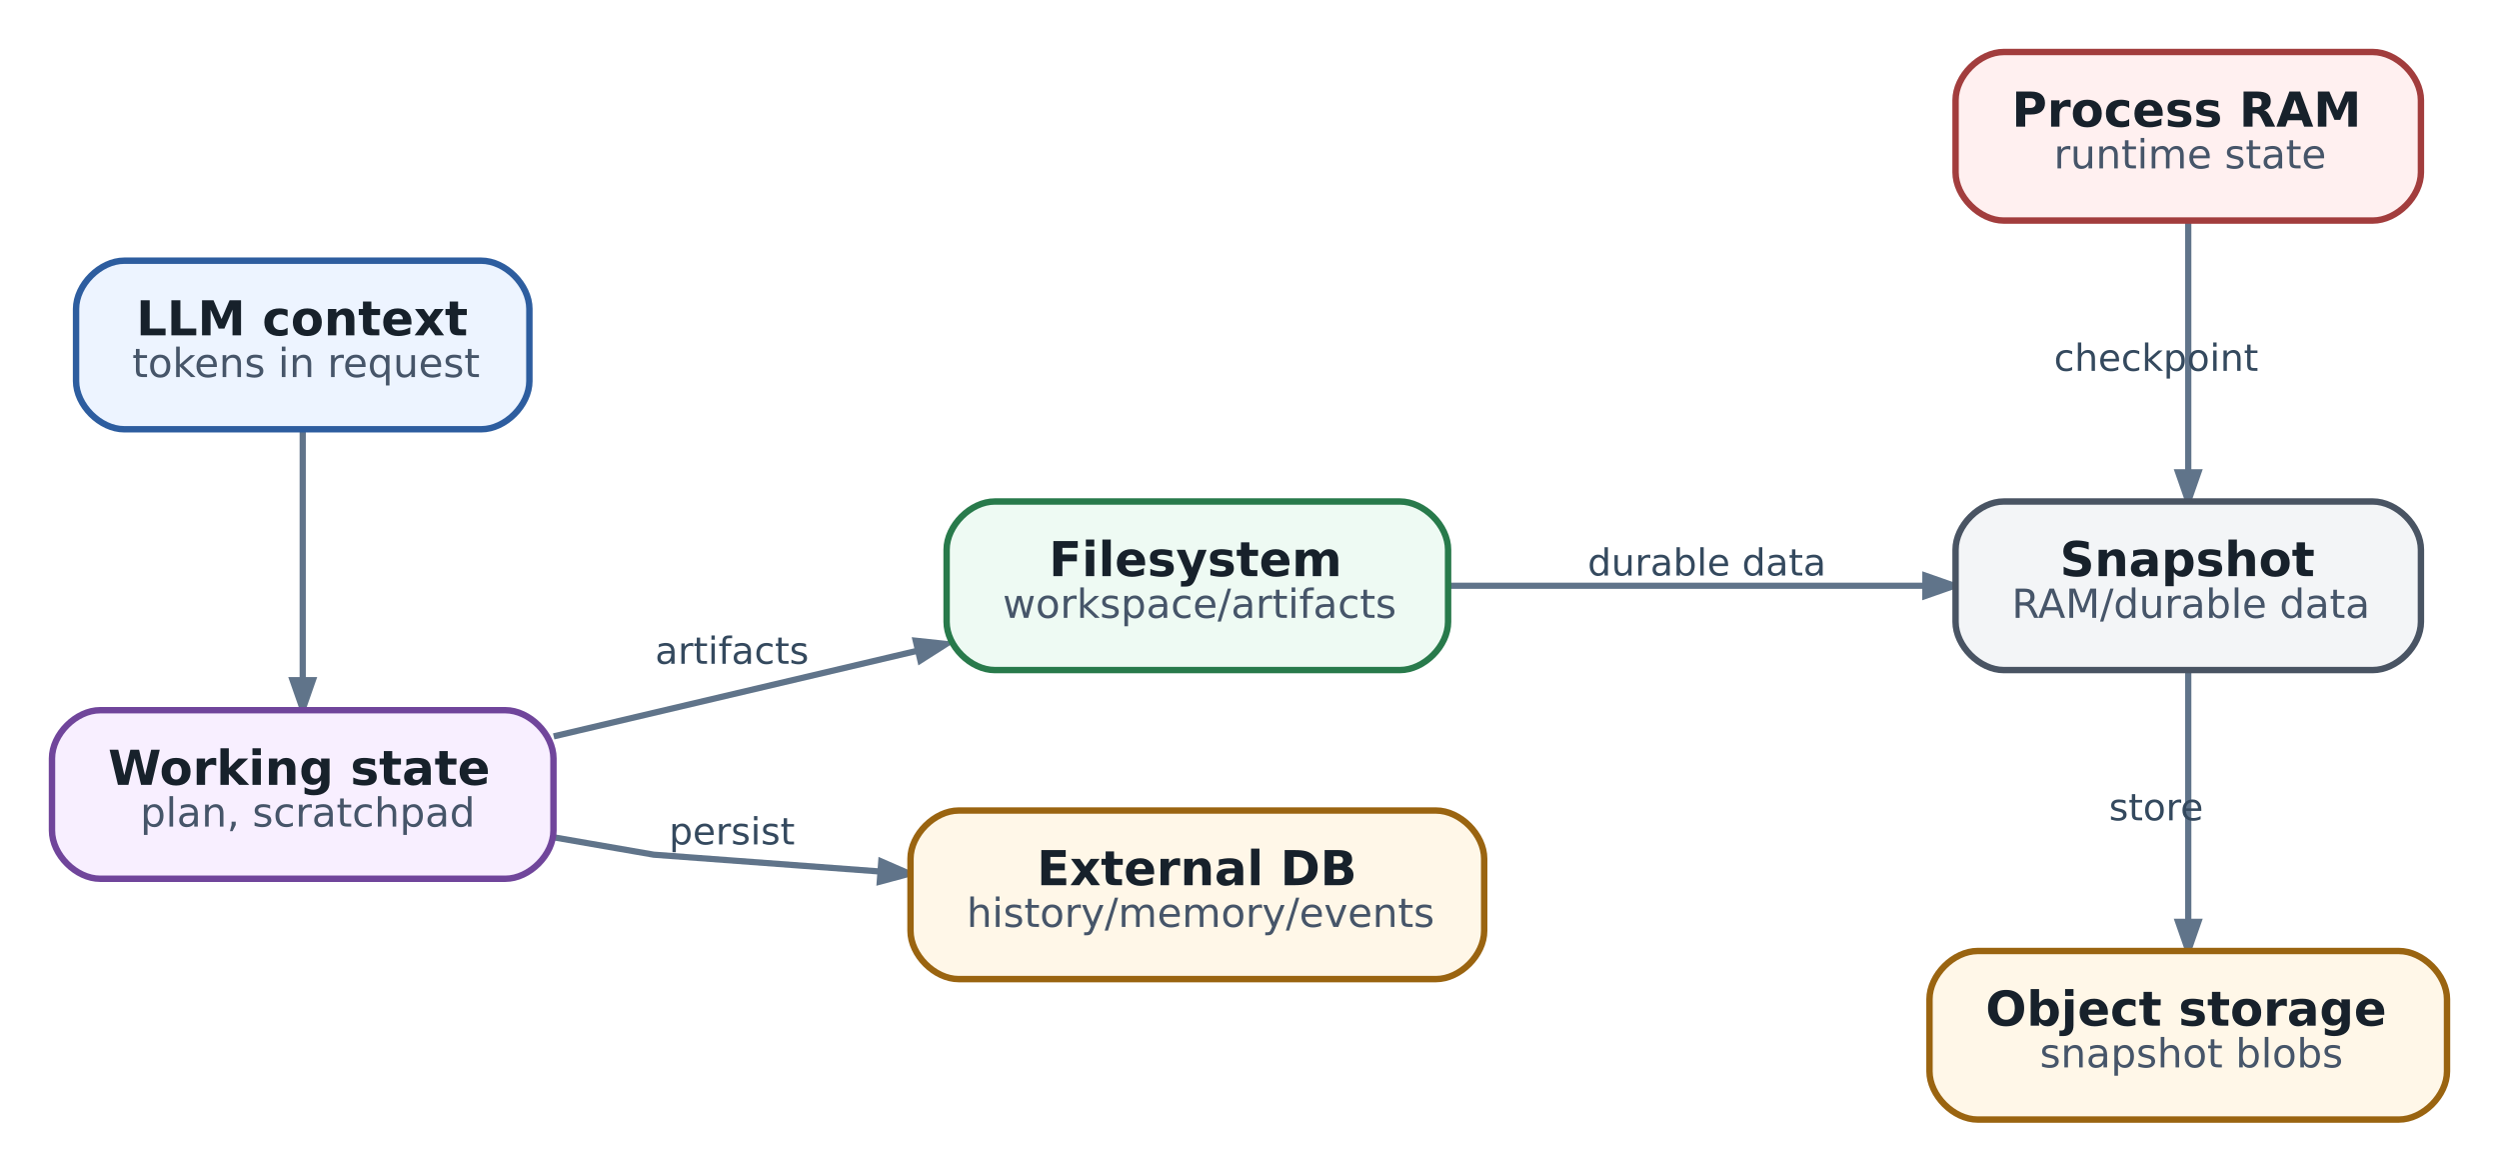
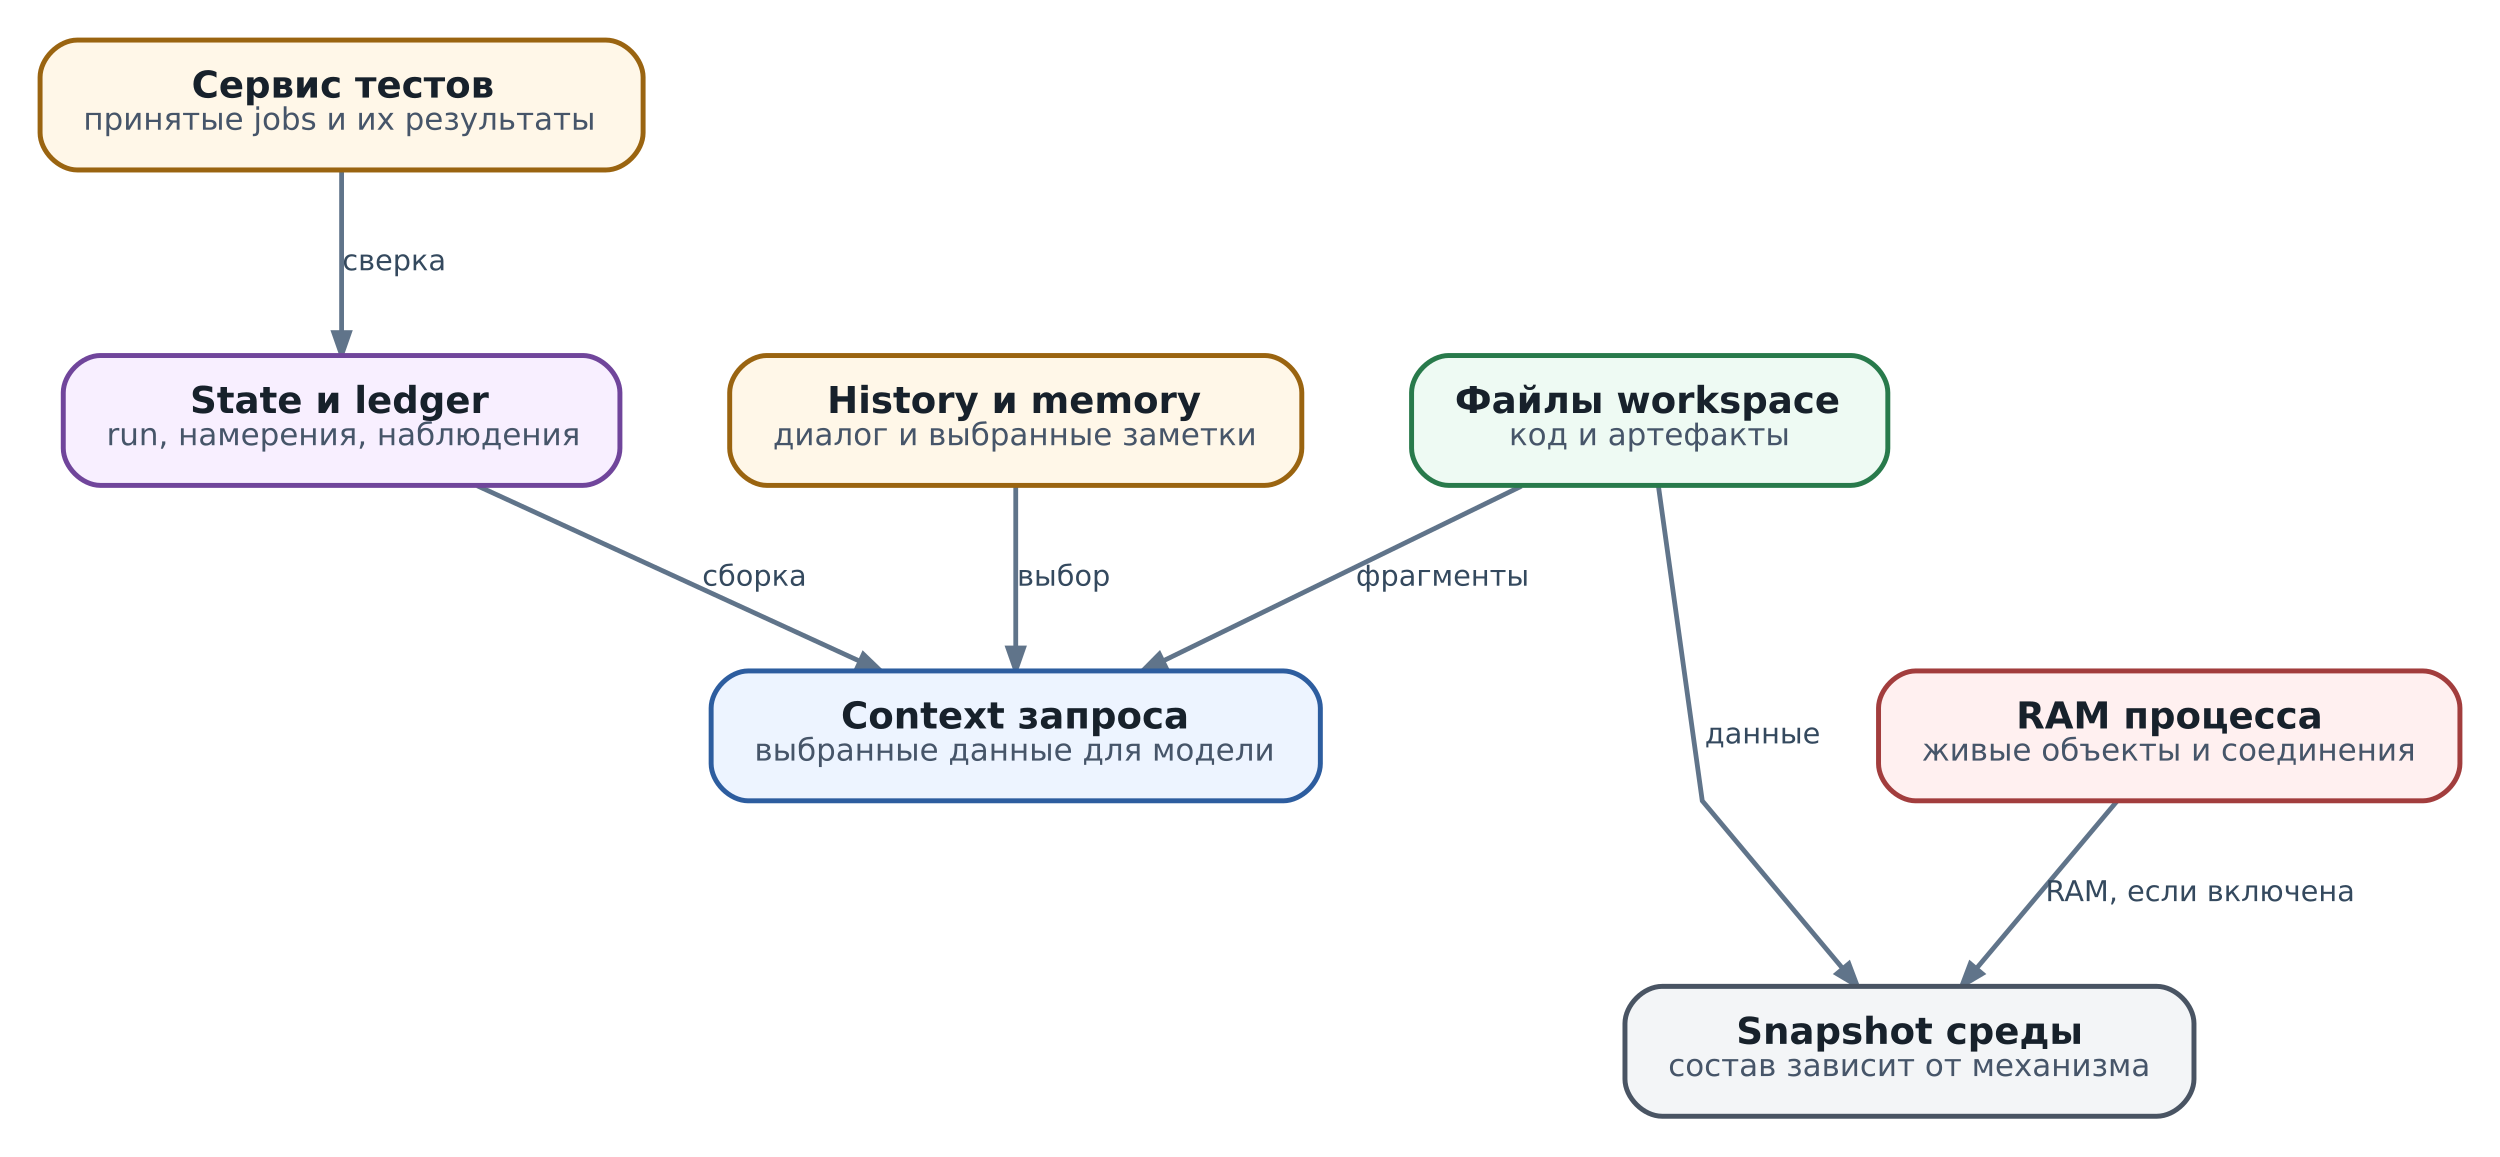
- <svg xmlns="http://www.w3.org/2000/svg" aria-label="Слои состояния агента: контекст, рабочие данные, память процесса и snapshot" class="diagram diagram-redrawn" height="291.92" role="img" viewBox="0 0 622.92 291.92" width="622.92">
-   <g class="graph" transform="scale(1 1) rotate(0) translate(12.96 278.96)">
+ <svg xmlns="http://www.w3.org/2000/svg" aria-label="Источники контекста и граница snapshot: результат сервиса проверяется отдельно" class="diagram diagram-redrawn" height="373.92" role="img" viewBox="0 0 808.42 373.92" width="808.42">
+   <g class="graph" transform="scale(1 1) rotate(0) translate(12.96 360.96)">
    <g class="edge">
-       <path d="M62.5,-171.72C62.5,-163.33 62.5,-155.67 62.5,-155.67 62.5,-155.67 62.5,-118.33 62.5,-118.33 62.5,-118.33 62.5,-114.71 62.5,-109.72" fill="none" stroke="#60748a" stroke-width="1.55" />
-       <polygon fill="#60748a" points="65.02,-109.48 62.5,-102.28 59.98,-109.48 65.02,-109.48" stroke="#60748a" stroke-width="1.55" />
+       <path d="M97.5,-305.76C97.5,-290.72 97.5,-270.02 97.5,-253.48" fill="none" stroke="#60748a" stroke-width="1.55" />
+       <polygon fill="#60748a" points="100.02,-253.41 97.5,-246.21 94.98,-253.41 100.02,-253.41" stroke="#60748a" stroke-width="1.55" />
+       <text fill="#34495e" font-family="DejaVu Sans" font-size="9.30" text-anchor="middle" x="114.5" y="-273.56">сверка</text>
    </g>
    <g class="edge">
-       <path d="M125.06,-95.48C153.2,-102.11 186.65,-109.98 215.62,-116.79" fill="none" stroke="#60748a" stroke-width="1.55" />
-       <polygon fill="#60748a" points="215.3,-119.31 222.89,-118.5 216.46,-114.4 215.3,-119.31" stroke="#60748a" stroke-width="1.55" />
-       <text fill="#34495e" font-family="DejaVu Sans" font-size="9.30" text-anchor="middle" x="169.5" y="-113.56">artifacts</text>
+       <path d="M141.35,-203.88C177.05,-187.51 227.48,-164.38 264.89,-147.22" fill="none" stroke="#60748a" stroke-width="1.55" />
+       <polygon fill="#60748a" points="266.22,-149.38 271.72,-144.08 264.12,-144.8 266.22,-149.38" stroke="#60748a" stroke-width="1.55" />
+       <text fill="#34495e" font-family="DejaVu Sans" font-size="9.30" text-anchor="middle" x="231" y="-171.56">сборка</text>
    </g>
    <g class="edge">
-       <path d="M125.44,-70.26C139.31,-67.85 150,-66 150,-66 150,-66 176.83,-64.01 206.52,-61.8" fill="none" stroke="#60748a" stroke-width="1.55" />
-       <polygon fill="#60748a" points="206.71,-64.31 213.71,-61.26 206.34,-59.28 206.71,-64.31" stroke="#60748a" stroke-width="1.55" />
-       <text fill="#34495e" font-family="DejaVu Sans" font-size="9.30" text-anchor="middle" x="169.5" y="-68.56">persist</text>
+       <path d="M315.5,-203.76C315.5,-188.72 315.5,-168.02 315.5,-151.48" fill="none" stroke="#60748a" stroke-width="1.55" />
+       <polygon fill="#60748a" points="318.02,-151.41 315.5,-144.21 312.98,-151.41 318.02,-151.41" stroke="#60748a" stroke-width="1.55" />
+       <text fill="#34495e" font-family="DejaVu Sans" font-size="9.30" text-anchor="middle" x="331" y="-171.56">выбор</text>
    </g>
    <g class="edge">
-       <path d="M348.01,-133C384.29,-133 430.15,-133 466.94,-133" fill="none" stroke="#60748a" stroke-width="1.55" />
-       <polygon fill="#60748a" points="466.98,-135.52 474.18,-133 466.97,-130.48 466.98,-135.52" stroke="#60748a" stroke-width="1.55" />
-       <text fill="#34495e" font-family="DejaVu Sans" font-size="9.30" text-anchor="middle" x="412.5" y="-135.56">durable data</text>
+       <path d="M479.02,-203.76C445.56,-187.44 398.48,-164.48 363.42,-147.37" fill="none" stroke="#60748a" stroke-width="1.55" />
+       <polygon fill="#60748a" points="364.15,-144.93 356.57,-144.04 361.94,-149.46 364.15,-144.93" stroke="#60748a" stroke-width="1.55" />
+       <text fill="#34495e" font-family="DejaVu Sans" font-size="9.30" text-anchor="middle" x="453.5" y="-171.56">фрагменты</text>
    </g>
    <g class="edge">
-       <path d="M532.5,-223.65C532.5,-206 532.5,-180.79 532.5,-161.43" fill="none" stroke="#60748a" stroke-width="1.55" />
-       <polygon fill="#60748a" points="535.02,-161.27 532.5,-154.07 529.98,-161.27 535.02,-161.27" stroke="#60748a" stroke-width="1.55" />
-       <text fill="#34495e" font-family="DejaVu Sans" font-size="9.30" text-anchor="middle" x="524.5" y="-186.56">checkpoint</text>
+       <path d="M523.31,-203.85C528.14,-169.2 537.5,-102 537.5,-102 537.5,-102 563.2,-71.31 582.77,-47.95" fill="none" stroke="#60748a" stroke-width="1.55" />
+       <polygon fill="#60748a" points="584.9,-49.33 587.59,-42.19 581.04,-46.09 584.9,-49.33" stroke="#60748a" stroke-width="1.55" />
+       <text fill="#34495e" font-family="DejaVu Sans" font-size="9.30" text-anchor="middle" x="557" y="-120.56">данные</text>
    </g>
    <g class="edge">
-       <path d="M532.5,-111.65C532.5,-94 532.5,-68.79 532.5,-49.43" fill="none" stroke="#60748a" stroke-width="1.55" />
-       <polygon fill="#60748a" points="535.02,-49.27 532.5,-42.07 529.98,-49.27 535.02,-49.27" stroke="#60748a" stroke-width="1.55" />
-       <text fill="#34495e" font-family="DejaVu Sans" font-size="9.30" text-anchor="middle" x="524.5" y="-74.56">store</text>
+       <path d="M671.5,-101.76C658.52,-86.31 640.53,-64.9 626.46,-48.15" fill="none" stroke="#60748a" stroke-width="1.55" />
+       <polygon fill="#60748a" points="628.03,-46.1 621.47,-42.21 624.17,-49.34 628.03,-46.1" stroke="#60748a" stroke-width="1.55" />
+       <text fill="#34495e" font-family="DejaVu Sans" font-size="9.30" text-anchor="middle" x="698.5" y="-69.56">RAM, если включена</text>
    </g>
    <g class="node">
-       <path d="M107,-214C107,-214 18,-214 18,-214 12,-214 6,-208 6,-202 6,-202 6,-184 6,-184 6,-178 12,-172 18,-172 18,-172 107,-172 107,-172 113,-172 119,-178 119,-184 119,-184 119,-202 119,-202 119,-208 113,-214 107,-214" fill="#edf4ff" stroke="#2d5d9f" stroke-width="1.6" />
-       <text fill="#17212b" font-family="DejaVu Sans" font-size="12.00" font-weight="bold" text-anchor="start" x="21" y="-195.4">LLM context</text>
-       <text fill="#465569" font-family="DejaVu Sans" font-size="10.00" text-anchor="start" x="20" y="-185">tokens in request</text>
+       <path d="M183,-348C183,-348 12,-348 12,-348 6,-348 0,-342 0,-336 0,-336 0,-318 0,-318 0,-312 6,-306 12,-306 12,-306 183,-306 183,-306 189,-306 195,-312 195,-318 195,-318 195,-336 195,-336 195,-342 189,-348 183,-348" fill="#fff7e8" stroke="#9a6410" stroke-width="1.6" />
+       <text fill="#17212b" font-family="DejaVu Sans" font-size="12.00" font-weight="bold" text-anchor="start" x="49" y="-329.4">Сервис тестов</text>
+       <text fill="#465569" font-family="DejaVu Sans" font-size="10.00" text-anchor="start" x="14" y="-319">принятые jobs и их результаты</text>
    </g>
    <g class="node">
-       <path d="M113,-102C113,-102 12,-102 12,-102 6,-102 0,-96 0,-90 0,-90 0,-72 0,-72 0,-66 6,-60 12,-60 12,-60 113,-60 113,-60 119,-60 125,-66 125,-72 125,-72 125,-90 125,-90 125,-96 119,-102 113,-102" fill="#f8efff" stroke="#70459b" stroke-width="1.6" />
-       <text fill="#17212b" font-family="DejaVu Sans" font-size="12.00" font-weight="bold" text-anchor="start" x="14" y="-83.4">Working state</text>
-       <text fill="#465569" font-family="DejaVu Sans" font-size="10.00" text-anchor="start" x="22" y="-73">plan, scratchpad</text>
+       <path d="M175.5,-246C175.5,-246 19.5,-246 19.5,-246 13.5,-246 7.5,-240 7.5,-234 7.5,-234 7.5,-216 7.5,-216 7.5,-210 13.5,-204 19.5,-204 19.5,-204 175.5,-204 175.5,-204 181.5,-204 187.5,-210 187.5,-216 187.5,-216 187.5,-234 187.5,-234 187.5,-240 181.5,-246 175.5,-246" fill="#f8efff" stroke="#70459b" stroke-width="1.6" />
+       <text fill="#17212b" font-family="DejaVu Sans" font-size="12.00" font-weight="bold" text-anchor="start" x="48.5" y="-227.4">State и ledger</text>
+       <text fill="#465569" font-family="DejaVu Sans" font-size="10.00" text-anchor="start" x="21.5" y="-217">run, намерения, наблюдения</text>
    </g>
    <g class="node">
-       <path d="M336,-154C336,-154 235,-154 235,-154 229,-154 223,-148 223,-142 223,-142 223,-124 223,-124 223,-118 229,-112 235,-112 235,-112 336,-112 336,-112 342,-112 348,-118 348,-124 348,-124 348,-142 348,-142 348,-148 342,-154 336,-154" fill="#eefaf3" stroke="#287a4b" stroke-width="1.6" />
-       <text fill="#17212b" font-family="DejaVu Sans" font-size="12.00" font-weight="bold" text-anchor="start" x="248.5" y="-135.4">Filesystem</text>
-       <text fill="#465569" font-family="DejaVu Sans" font-size="10.00" text-anchor="start" x="237" y="-125">workspace/artifacts</text>
+       <path d="M402,-144C402,-144 229,-144 229,-144 223,-144 217,-138 217,-132 217,-132 217,-114 217,-114 217,-108 223,-102 229,-102 229,-102 402,-102 402,-102 408,-102 414,-108 414,-114 414,-114 414,-132 414,-132 414,-138 408,-144 402,-144" fill="#edf4ff" stroke="#2d5d9f" stroke-width="1.6" />
+       <text fill="#17212b" font-family="DejaVu Sans" font-size="12.00" font-weight="bold" text-anchor="start" x="259" y="-125.4">Context запроса</text>
+       <text fill="#465569" font-family="DejaVu Sans" font-size="10.00" text-anchor="start" x="231" y="-115">выбранные данные для модели</text>
    </g>
    <g class="node">
-       <path d="M345,-77C345,-77 226,-77 226,-77 220,-77 214,-71 214,-65 214,-65 214,-47 214,-47 214,-41 220,-35 226,-35 226,-35 345,-35 345,-35 351,-35 357,-41 357,-47 357,-47 357,-65 357,-65 357,-71 351,-77 345,-77" fill="#fff7e8" stroke="#9a6410" stroke-width="1.6" />
-       <text fill="#17212b" font-family="DejaVu Sans" font-size="12.00" font-weight="bold" text-anchor="start" x="245.5" y="-58.4">External DB</text>
-       <text fill="#465569" font-family="DejaVu Sans" font-size="10.00" text-anchor="start" x="228" y="-48">history/memory/events</text>
+       <path d="M396,-246C396,-246 235,-246 235,-246 229,-246 223,-240 223,-234 223,-234 223,-216 223,-216 223,-210 229,-204 235,-204 235,-204 396,-204 396,-204 402,-204 408,-210 408,-216 408,-216 408,-234 408,-234 408,-240 402,-246 396,-246" fill="#fff7e8" stroke="#9a6410" stroke-width="1.6" />
+       <text fill="#17212b" font-family="DejaVu Sans" font-size="12.00" font-weight="bold" text-anchor="start" x="254.5" y="-227.4">History и memory</text>
+       <text fill="#465569" font-family="DejaVu Sans" font-size="10.00" text-anchor="start" x="237" y="-217">диалог и выбранные заметки</text>
    </g>
    <g class="node">
-       <path d="M578.5,-266C578.5,-266 486.5,-266 486.5,-266 480.5,-266 474.5,-260 474.5,-254 474.5,-254 474.5,-236 474.5,-236 474.5,-230 480.5,-224 486.5,-224 486.5,-224 578.5,-224 578.5,-224 584.5,-224 590.5,-230 590.5,-236 590.5,-236 590.5,-254 590.5,-254 590.5,-260 584.5,-266 578.5,-266" fill="#fff0f0" stroke="#a23d3d" stroke-width="1.6" />
-       <text fill="#17212b" font-family="DejaVu Sans" font-size="12.00" font-weight="bold" text-anchor="start" x="488.5" y="-247.4">Process RAM</text>
-       <text fill="#465569" font-family="DejaVu Sans" font-size="10.00" text-anchor="start" x="499" y="-237">runtime state</text>
+       <path d="M585.5,-246C585.5,-246 455.5,-246 455.5,-246 449.5,-246 443.5,-240 443.5,-234 443.5,-234 443.5,-216 443.5,-216 443.5,-210 449.5,-204 455.5,-204 455.5,-204 585.5,-204 585.5,-204 591.5,-204 597.5,-210 597.5,-216 597.5,-216 597.5,-234 597.5,-234 597.5,-240 591.5,-246 585.5,-246" fill="#eefaf3" stroke="#287a4b" stroke-width="1.6" />
+       <text fill="#17212b" font-family="DejaVu Sans" font-size="12.00" font-weight="bold" text-anchor="start" x="457.5" y="-227.4">Файлы workspace</text>
+       <text fill="#465569" font-family="DejaVu Sans" font-size="10.00" text-anchor="start" x="475" y="-217">код и артефакты</text>
    </g>
    <g class="node">
-       <path d="M578.5,-154C578.5,-154 486.5,-154 486.5,-154 480.5,-154 474.5,-148 474.5,-142 474.5,-142 474.5,-124 474.5,-124 474.5,-118 480.5,-112 486.5,-112 486.5,-112 578.5,-112 578.5,-112 584.5,-112 590.5,-118 590.5,-124 590.5,-124 590.5,-142 590.5,-142 590.5,-148 584.5,-154 578.5,-154" fill="#f3f5f7" stroke="#495463" stroke-width="1.6" />
-       <text fill="#17212b" font-family="DejaVu Sans" font-size="12.00" font-weight="bold" text-anchor="start" x="500.5" y="-135.4">Snapshot</text>
-       <text fill="#465569" font-family="DejaVu Sans" font-size="10.00" text-anchor="start" x="488.5" y="-125">RAM/durable data</text>
+       <path d="M770.5,-144C770.5,-144 606.5,-144 606.5,-144 600.5,-144 594.5,-138 594.5,-132 594.5,-132 594.5,-114 594.5,-114 594.5,-108 600.5,-102 606.5,-102 606.5,-102 770.5,-102 770.5,-102 776.5,-102 782.5,-108 782.5,-114 782.5,-114 782.5,-132 782.5,-132 782.5,-138 776.5,-144 770.5,-144" fill="#fff0f0" stroke="#a23d3d" stroke-width="1.6" />
+       <text fill="#17212b" font-family="DejaVu Sans" font-size="12.00" font-weight="bold" text-anchor="start" x="639" y="-125.4">RAM процесса</text>
+       <text fill="#465569" font-family="DejaVu Sans" font-size="10.00" text-anchor="start" x="608.5" y="-115">живые объекты и соединения</text>
    </g>
    <g class="node">
-       <path d="M585,-42C585,-42 480,-42 480,-42 474,-42 468,-36 468,-30 468,-30 468,-12 468,-12 468,-6 474,0 480,0 480,0 585,0 585,0 591,0 597,-6 597,-12 597,-12 597,-30 597,-30 597,-36 591,-42 585,-42" fill="#fff7e8" stroke="#9a6410" stroke-width="1.6" />
-       <text fill="#17212b" font-family="DejaVu Sans" font-size="12.00" font-weight="bold" text-anchor="start" x="482" y="-23.4">Object storage</text>
-       <text fill="#465569" font-family="DejaVu Sans" font-size="10.00" text-anchor="start" x="495.5" y="-13">snapshot blobs</text>
+       <path d="M684.5,-42C684.5,-42 524.5,-42 524.5,-42 518.5,-42 512.5,-36 512.5,-30 512.5,-30 512.5,-12 512.5,-12 512.5,-6 518.5,0 524.5,0 524.5,0 684.5,0 684.5,0 690.5,0 696.5,-6 696.5,-12 696.5,-12 696.5,-30 696.5,-30 696.5,-36 690.5,-42 684.5,-42" fill="#f3f5f7" stroke="#495463" stroke-width="1.6" />
+       <text fill="#17212b" font-family="DejaVu Sans" font-size="12.00" font-weight="bold" text-anchor="start" x="548.5" y="-23.4">Snapshot среды</text>
+       <text fill="#465569" font-family="DejaVu Sans" font-size="10.00" text-anchor="start" x="526.5" y="-13">состав зависит от механизма</text>
    </g>
  </g>
</svg>
